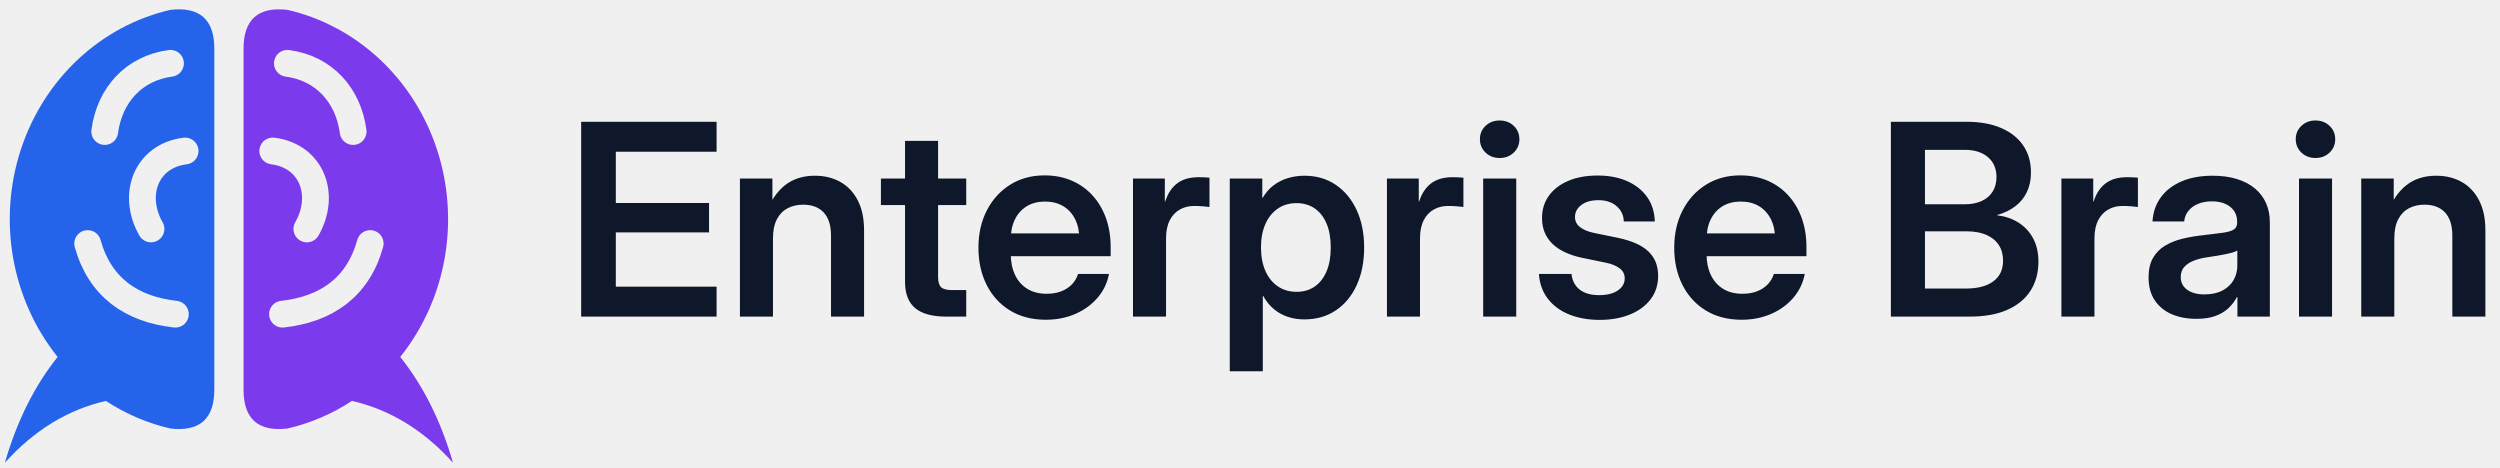
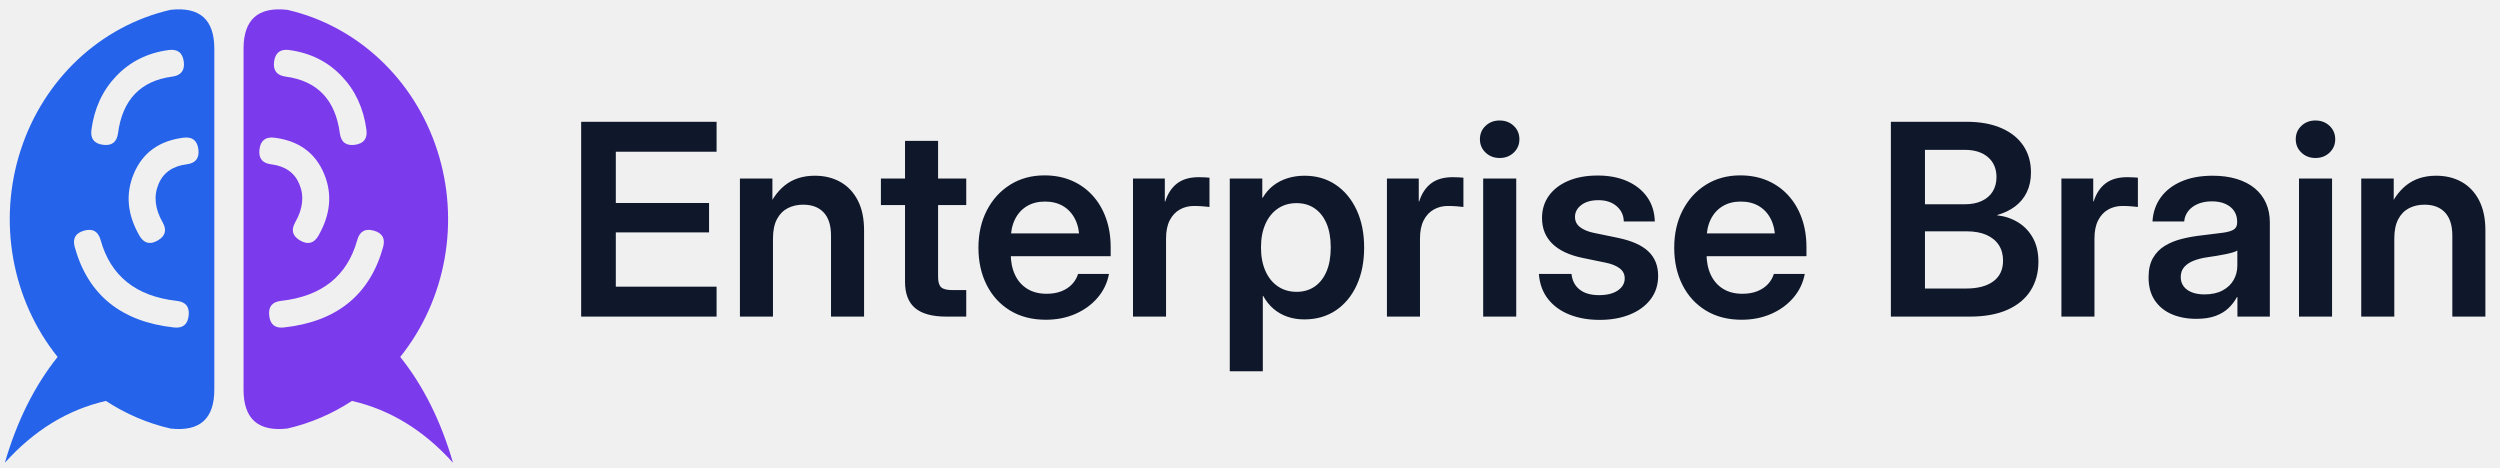
<svg xmlns="http://www.w3.org/2000/svg" viewBox="13 11 513.26 96" width="513.26" height="96">
-   <defs>
-     <mask id="eb-logo" maskUnits="userSpaceOnUse" x="0" y="0" width="120" height="120">
-       <rect width="120" height="120" fill="#fff" />
-       <g fill="none" stroke="#000" stroke-width="5.5" stroke-linecap="round">
-         <path d="M48 24 C40.5 25 35.5 30.5 34.5 38" />
-         <path d="M51 42 C43 43 40 51 44 58" />
-         <path d="M31 61 C33.5 70 40 74.5 49 75.5" />
-         <path d="M 72 24 C 79.5 25 84.5 30.5 85.5 38" />
-         <path d="M 69 42 C 77 43 80 51 76 58" />
-         <path d="M 89 61 C 86.5 70 80 74.5 71 75.5" />
-       </g>
-     </mask>
-   </defs>
-   <g mask="url(#eb-logo)">
-     <path fill="#2563EB" d="M57 21 Q57 12 48 13.02 A42 44 0 0 0 24.83 84.28 Q17.7 93.2 14 106 Q23 96 34.74 93.31 A42 44 0 0 0 48 98.98 Q57 100 57 91 Z" />
-     <path fill="#7C3AED" d="M63 21 Q63 12 72 13.02 A42 44 0 0 1 95.17 84.28 Q102.3 93.2 106 106 Q97 96 85.26 93.31 A42 44 0 0 1 72 98.98 Q63 100 63 91 Z" />
-   </g>
+   <path fill="#2563EB" d="M57 21V91Q57 95.47 54.78 97.47Q52.53 99.49 48 98.98C43.3 97.9 38.82 95.98 34.74 93.31Q23 96 14 106Q17.7 93.2 24.83 84.28C15.38 72.49 12.51 56.38 17.25 41.81C21.98 27.24 33.65 16.32 48 13.02Q52.53 12.51 54.78 14.53Q57 16.53 57 21ZM33.65 60.26Q32.91 57.61 30.26 58.35Q28.94 58.72 28.46 59.56Q27.98 60.41 28.35 61.74Q32.43 76.43 48.7 78.23Q51.43 78.54 51.73 75.8Q51.89 74.44 51.28 73.68Q50.67 72.92 49.3 72.77Q36.73 71.37 33.65 60.26ZM51.34 44.73Q54.07 44.39 53.73 41.66Q53.39 38.93 50.66 39.27Q43.16 40.21 40.46 46.69Q37.89 52.86 41.61 59.36Q42.98 61.75 45.36 60.39Q47.75 59.02 46.39 56.64Q44.01 52.48 45.54 48.81Q47.01 45.27 51.34 44.73ZM48.36 26.73Q51.09 26.36 50.73 23.64Q50.54 22.27 49.77 21.68Q49 21.09 47.64 21.27Q41.11 22.14 36.82 26.67Q32.65 31.06 31.77 37.64Q31.41 40.36 34.14 40.73Q36.86 41.09 37.23 38.36Q38.6 28.03 48.36 26.73Z" />
+   <path fill="#7C3AED" d="M63 21Q63 16.53 65.22 14.53Q67.47 12.51 72 13.02C86.35 16.32 98.02 27.24 102.75 41.81C107.49 56.38 104.62 72.49 95.17 84.28Q102.3 93.2 106 106Q97 96 85.26 93.31C81.18 95.98 76.7 97.9 72 98.98Q67.47 99.49 65.22 97.47Q63 95.47 63 91ZM91.65 61.74Q92.02 60.41 91.54 59.56Q91.06 58.72 89.74 58.35Q87.09 57.61 86.35 60.26Q83.27 71.37 70.7 72.77Q67.96 73.07 68.27 75.8Q68.57 78.54 71.3 78.23Q87.57 76.43 91.65 61.74ZM69.34 39.27Q66.61 38.93 66.27 41.66Q66.1 43.02 66.7 43.79Q67.29 44.56 68.66 44.73Q72.99 45.27 74.46 48.81Q75.99 52.48 73.61 56.64Q72.25 59.02 74.64 60.39Q75.83 61.07 76.77 60.81Q77.71 60.56 78.39 59.36Q82.11 52.86 79.54 46.69Q76.84 40.21 69.34 39.27ZM72.36 21.27Q71 21.09 70.23 21.68Q69.46 22.27 69.27 23.64Q68.91 26.36 71.64 26.73Q81.4 28.03 82.77 38.36Q83.14 41.09 85.86 40.73Q88.59 40.36 88.23 37.64Q87.35 31.06 83.18 26.67Q78.89 22.14 72.36 21.27Z" />
  <path fill="#0F172A" transform="translate(129 76) scale(0.026846)" d="M123.5 0V-1490H1159.1V-1260.9H388.5V-868.6H1101.5V-643.8H388.5V-229.1H1159.1V0H123.5ZM1590.4 -597.1V0H1337.6V-1056H1586V-787.4H1536.6Q1587.5 -928.6 1680.2 -1003Q1772.9 -1077.4 1910.5 -1077.4Q2021.4 -1077.4 2106.2 -1029.5Q2191 -981.6 2239 -888.6Q2287 -795.6 2287 -659.6V0H2034.2V-619.5Q2034.2 -736 1978.6 -796Q1923 -855.9 1821.2 -855.9Q1755 -855.9 1702.8 -828.9Q1650.6 -801.8 1620.5 -744.7Q1590.4 -687.6 1590.4 -597.1ZM3068.4 -1056V-853.1H2415.8V-1056H3068.4ZM2600.2 -1344H2853V-302.8Q2853 -246.8 2876 -224.9Q2899 -202.9 2960.4 -202.9Q2984.8 -202.9 3016.7 -202.9Q3048.6 -202.9 3068.4 -202.9V0Q3042.1 0 2999.7 0Q2957.4 0 2916.3 0Q2754.4 0 2677.3 -65.3Q2600.2 -130.5 2600.2 -266.1V-1344ZM3677.2 24Q3519 24 3403.2 -46.8Q3287.4 -117.6 3224.5 -242.3Q3161.6 -367 3161.6 -526.7Q3161.6 -688.1 3226.2 -812.9Q3290.8 -937.7 3404.8 -1008.9Q3518.7 -1080 3666.6 -1080Q3781 -1080 3874 -1040.2Q3967 -1000.4 4033.9 -926.9Q4100.9 -853.4 4136.9 -752.8Q4172.9 -652.2 4172.9 -530.7V-462.1H3261.7V-636.2H4046.6L3933.6 -589.5Q3933.6 -678.8 3901.4 -743.9Q3869.2 -809 3810.4 -844.4Q3751.6 -879.8 3670.6 -879.8Q3590.6 -879.8 3531.9 -844.4Q3473.2 -809 3441 -743.9Q3408.8 -678.8 3408.8 -589.5V-479.7Q3408.8 -389 3440.9 -320.2Q3473 -251.3 3534.4 -213Q3595.8 -174.6 3683 -174.6Q3746.4 -174.6 3795.3 -193.6Q3844.2 -212.6 3876.9 -246.9Q3909.5 -281.2 3923.7 -326.4H4160Q4140.3 -222.9 4072.6 -144.1Q4005 -65.2 3902.9 -20.6Q3800.8 24 3677.2 24ZM4343.6 0V-1056H4587V-880.6H4590.2Q4619.2 -971.6 4681.5 -1018.9Q4743.8 -1066.2 4846.4 -1066.2Q4871.6 -1066.2 4892.5 -1065Q4913.4 -1063.7 4928.5 -1062.4V-838.4Q4914.5 -840.3 4880.6 -843.2Q4846.7 -846.1 4809.4 -846.1Q4749.9 -846.1 4701.4 -818.7Q4652.8 -791.4 4624.6 -736.3Q4596.4 -681.3 4596.4 -598.2V0H4343.6ZM5083.6 418V-1056H5332.4V-908.6H5335.5Q5368.4 -965.1 5417 -1002.5Q5465.6 -1039.9 5526.5 -1058.7Q5587.4 -1077.4 5655.4 -1077.4Q5791.6 -1077.4 5894.1 -1008.1Q5996.6 -938.7 6053.9 -815Q6111.3 -691.4 6111.3 -528.7Q6111.3 -364.6 6054.5 -240.7Q5997.6 -116.8 5895 -47.7Q5792.4 21.4 5654 21.4Q5585.3 21.4 5526.1 1.4Q5466.9 -18.6 5419.5 -58.6Q5372.1 -98.6 5339.1 -158.6H5336.4V418H5083.6ZM5594.5 -189.5Q5673.2 -189.5 5731.7 -228.9Q5790.2 -268.4 5823 -344.1Q5855.8 -419.9 5855.8 -528.7Q5855.8 -638.2 5823 -713.6Q5790.2 -789 5731.7 -828.4Q5673.2 -867.8 5594.5 -867.8Q5512.4 -867.8 5451 -825.9Q5389.6 -783.9 5356 -707.8Q5322.4 -631.8 5322.4 -528.7Q5322.4 -426.3 5356 -349.9Q5389.6 -273.5 5451 -231.5Q5512.4 -189.5 5594.5 -189.5ZM6285.6 0V-1056H6529V-880.6H6532.2Q6561.2 -971.6 6623.5 -1018.9Q6685.8 -1066.2 6788.4 -1066.2Q6813.6 -1066.2 6834.5 -1065Q6855.4 -1063.7 6870.5 -1062.4V-838.4Q6856.5 -840.3 6822.6 -843.2Q6788.7 -846.1 6751.4 -846.1Q6691.9 -846.1 6643.4 -818.7Q6594.8 -791.4 6566.6 -736.3Q6538.4 -681.3 6538.4 -598.2V0H6285.6ZM7021.6 0V-1056H7274.4V0H7021.6ZM7147.6 -1213Q7083.1 -1213 7039.9 -1254.4Q6996.7 -1295.7 6996.7 -1356.7Q6996.7 -1417.7 7039.9 -1458.7Q7083.1 -1499.8 7147.2 -1499.8Q7212.1 -1499.8 7255.3 -1458.8Q7298.6 -1417.8 7298.6 -1356.2Q7298.6 -1295.4 7255.3 -1254.2Q7212 -1213 7147.6 -1213ZM7912.4 25.1Q7783.6 25.1 7681.7 -15.3Q7579.8 -55.8 7517.9 -134.3Q7456 -212.9 7447.6 -326.4H7697Q7705.2 -249.4 7759.4 -206.7Q7813.6 -164.1 7907.7 -164.1Q7999.3 -164.1 8051.7 -200.2Q8104 -236.3 8104 -292.3Q8104 -340 8065.4 -369.2Q8026.8 -398.4 7959.8 -412.2L7779.7 -449.3Q7628.4 -481.1 7550 -557.9Q7471.6 -634.7 7471.6 -754.4Q7471.6 -851.2 7524.1 -924.3Q7576.5 -997.4 7672.4 -1038.2Q7768.2 -1078.9 7897.4 -1078.9Q8025.4 -1078.9 8122.7 -1036Q8219.9 -993 8275.5 -914.5Q8331.2 -836 8334.2 -727.4H8096.9Q8095.9 -797.7 8042.6 -844.1Q7989.4 -890.4 7903.2 -890.4Q7820.2 -890.4 7772 -853.3Q7723.7 -816.2 7723.7 -762.3Q7723.7 -714.9 7761 -685.2Q7798.4 -655.6 7863.9 -641.2L8054.1 -601.9Q8211.5 -568.8 8285.5 -498Q8359.6 -427.2 8359.6 -311.4Q8359.6 -208.4 8302.3 -132.8Q8245 -57.2 8143.9 -16.1Q8042.9 25.1 7912.4 25.1ZM8998.2 24Q8840 24 8724.2 -46.8Q8608.4 -117.6 8545.5 -242.3Q8482.6 -367 8482.6 -526.7Q8482.6 -688.1 8547.2 -812.9Q8611.8 -937.7 8725.8 -1008.9Q8839.7 -1080 8987.6 -1080Q9102 -1080 9195 -1040.2Q9288 -1000.4 9354.9 -926.9Q9421.9 -853.4 9457.9 -752.8Q9493.9 -652.2 9493.9 -530.7V-462.1H8582.7V-636.2H9367.6L9254.6 -589.5Q9254.6 -678.8 9222.4 -743.9Q9190.2 -809 9131.4 -844.4Q9072.6 -879.8 8991.6 -879.8Q8911.6 -879.8 8852.9 -844.4Q8794.2 -809 8762 -743.9Q8729.8 -678.8 8729.8 -589.5V-479.7Q8729.8 -389 8761.9 -320.2Q8794 -251.3 8855.4 -213Q8916.8 -174.6 9004 -174.6Q9067.4 -174.6 9116.3 -193.6Q9165.2 -212.6 9197.9 -246.9Q9230.5 -281.2 9244.7 -326.4H9481Q9461.3 -222.9 9393.6 -144.1Q9326 -65.2 9223.9 -20.6Q9121.8 24 8998.2 24ZM10139.5 0V-1490H10716.4Q10873.6 -1490 10984.2 -1441.7Q11094.7 -1393.4 11152.8 -1306.7Q11210.8 -1220 11210.8 -1102.6Q11210.8 -1017.3 11179.3 -951.9Q11147.8 -886.6 11090 -843Q11032.2 -799.4 10952.2 -776.7V-774.7Q11041.2 -764.6 11112.6 -720.7Q11184 -676.8 11225.9 -601.2Q11267.8 -525.7 11267.8 -419.4Q11267.8 -294.2 11208.4 -199.7Q11149 -105.2 11031.8 -52.6Q10914.6 0 10741.7 0H10139.5ZM10400.2 -214.7H10713.6Q10849.1 -214.7 10923.2 -269.8Q10997.4 -324.8 10997.4 -428.3Q10997.4 -497.6 10964.7 -547.6Q10932 -597.5 10870.1 -624.8Q10808.1 -652.1 10720 -652.1H10400.2V-214.7ZM10400.2 -859H10704Q10780 -859 10834.5 -884.4Q10889 -909.7 10918.1 -956.5Q10947.1 -1003.4 10947.1 -1067.2Q10947.1 -1162.8 10882.4 -1219Q10817.8 -1275.3 10704 -1275.3H10400.2V-859ZM11443.6 0V-1056H11687V-880.6H11690.2Q11719.2 -971.6 11781.5 -1018.9Q11843.8 -1066.2 11946.4 -1066.2Q11971.6 -1066.2 11992.5 -1065Q12013.4 -1063.7 12028.5 -1062.4V-838.4Q12014.5 -840.3 11980.6 -843.2Q11946.7 -846.1 11909.4 -846.1Q11849.9 -846.1 11801.4 -818.7Q11752.8 -791.4 11724.6 -736.3Q11696.4 -681.3 11696.4 -598.2V0H11443.6ZM12475.3 17.1Q12370 17.1 12287.7 -18.2Q12205.4 -53.5 12157.8 -124.1Q12110.2 -194.7 12110.2 -299.7Q12110.2 -390 12144.1 -448.6Q12178 -507.2 12236 -542.2Q12294.1 -577.2 12369 -595.5Q12444 -613.8 12525.2 -622.3Q12623.3 -633.4 12680.7 -641.7Q12738.2 -650 12762.9 -666.7Q12787.6 -683.4 12787.6 -719.4V-727.3Q12787.6 -772.7 12764.6 -807.3Q12741.6 -841.9 12698.4 -861.6Q12655.3 -881.4 12594.6 -881.4Q12533.8 -881.4 12487.4 -861.7Q12441 -842.1 12413.8 -807.5Q12386.6 -772.8 12382.6 -727.8H12140.1Q12146.6 -833 12203.4 -911.4Q12260.2 -989.8 12361.1 -1033.6Q12462 -1077.4 12600.4 -1077.4Q12703.2 -1077.4 12784.5 -1052.6Q12865.8 -1027.8 12922.3 -981.1Q12978.8 -934.4 13008.2 -868.4Q13037.6 -802.4 13037.6 -720.1V0H12789.7V-149.3H12785.7Q12761 -102.3 12721.1 -64.5Q12681.2 -26.7 12621.2 -4.8Q12561.2 17.1 12475.3 17.1ZM12537.5 -169.8Q12619.5 -169.8 12675.7 -199.8Q12731.9 -229.7 12760.4 -279.6Q12789 -329.6 12789 -390.6V-505.4Q12777.2 -497.8 12754.3 -490.9Q12731.4 -484 12699.9 -477.5Q12668.4 -471.1 12631.7 -465Q12594.9 -458.9 12556 -453.3Q12502.2 -445.6 12456.7 -428.1Q12411.2 -410.6 12383.7 -380.3Q12356.2 -350 12356.2 -301.9Q12356.2 -260.8 12378.6 -231.1Q12400.9 -201.4 12441.6 -185.6Q12482.4 -169.8 12537.5 -169.8ZM13260.6 0V-1056H13513.4V0H13260.6ZM13386.6 -1213Q13322.1 -1213 13278.9 -1254.4Q13235.7 -1295.7 13235.7 -1356.7Q13235.7 -1417.7 13278.9 -1458.7Q13322.1 -1499.8 13386.2 -1499.8Q13451.1 -1499.8 13494.3 -1458.8Q13537.6 -1417.8 13537.6 -1356.2Q13537.6 -1295.4 13494.3 -1254.2Q13451 -1213 13386.6 -1213ZM13989.4 -597.1V0H13736.6V-1056H13985V-787.4H13935.6Q13986.5 -928.6 14079.2 -1003Q14171.9 -1077.4 14309.5 -1077.4Q14420.4 -1077.4 14505.2 -1029.5Q14590 -981.6 14638 -888.6Q14686 -795.6 14686 -659.6V0H14433.2V-619.5Q14433.2 -736 14377.6 -796Q14322 -855.9 14220.2 -855.9Q14154 -855.9 14101.8 -828.9Q14049.6 -801.8 14019.5 -744.7Q13989.4 -687.6 13989.4 -597.1Z" />
</svg>
